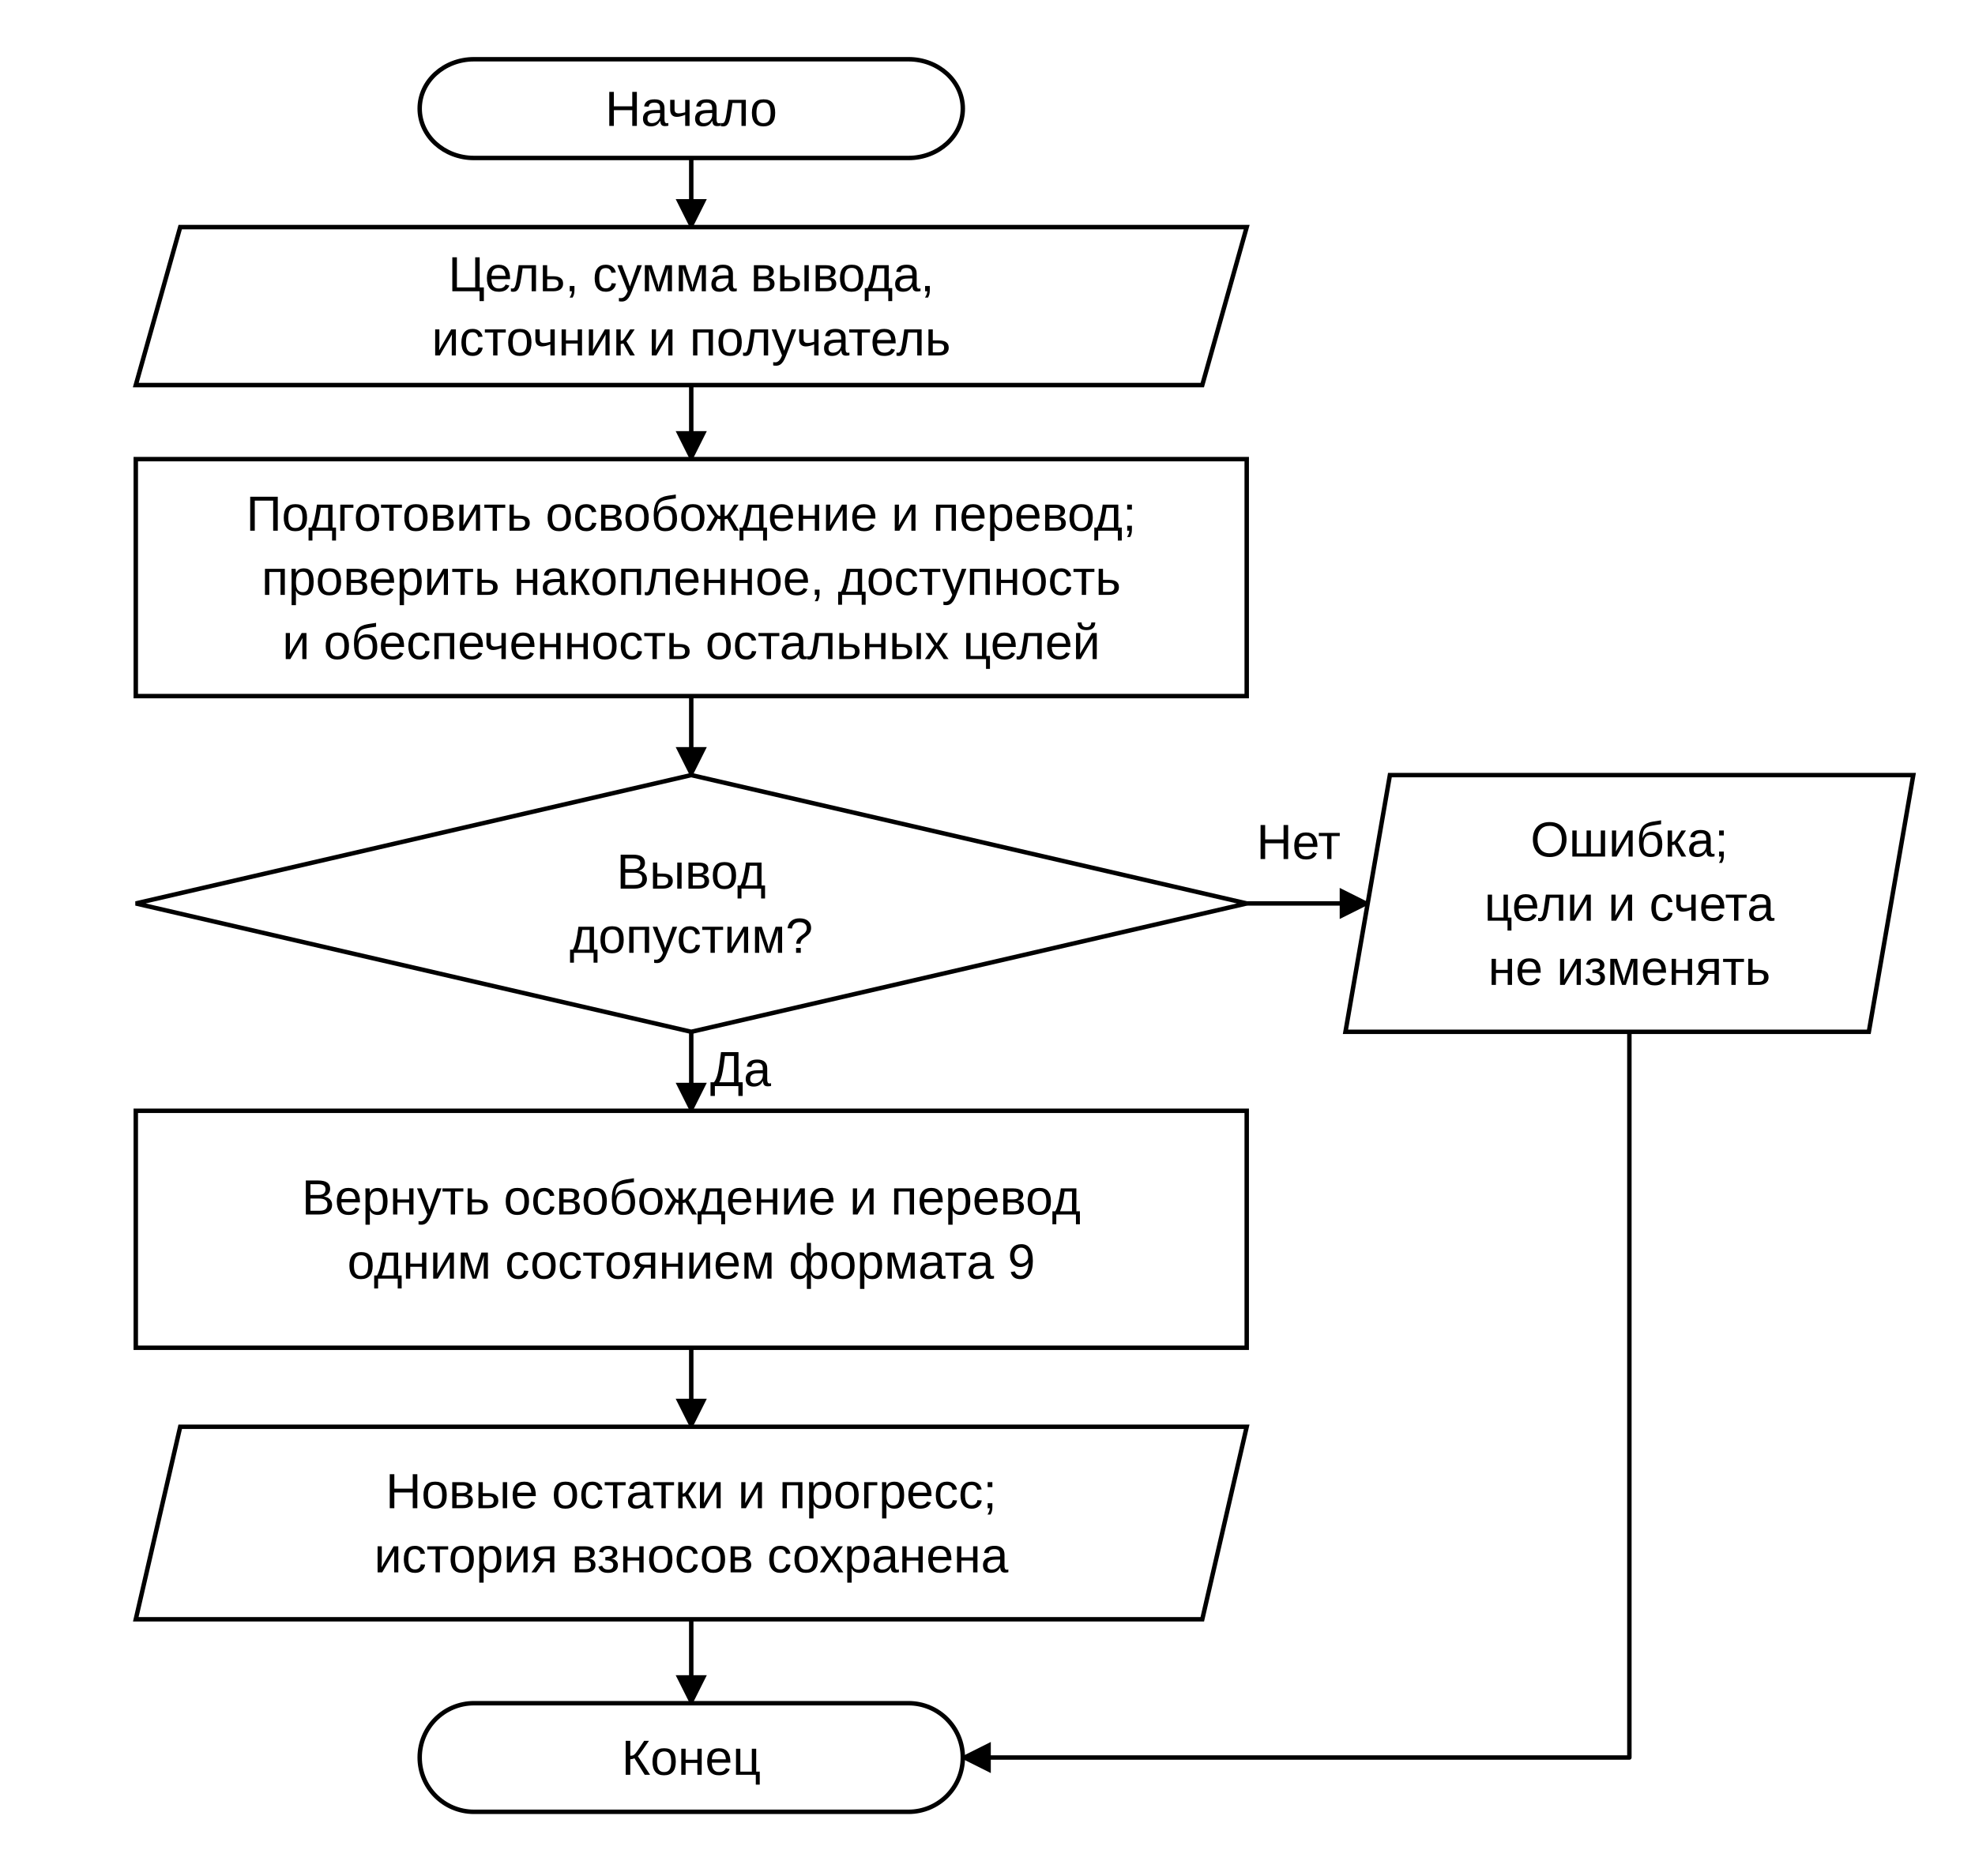
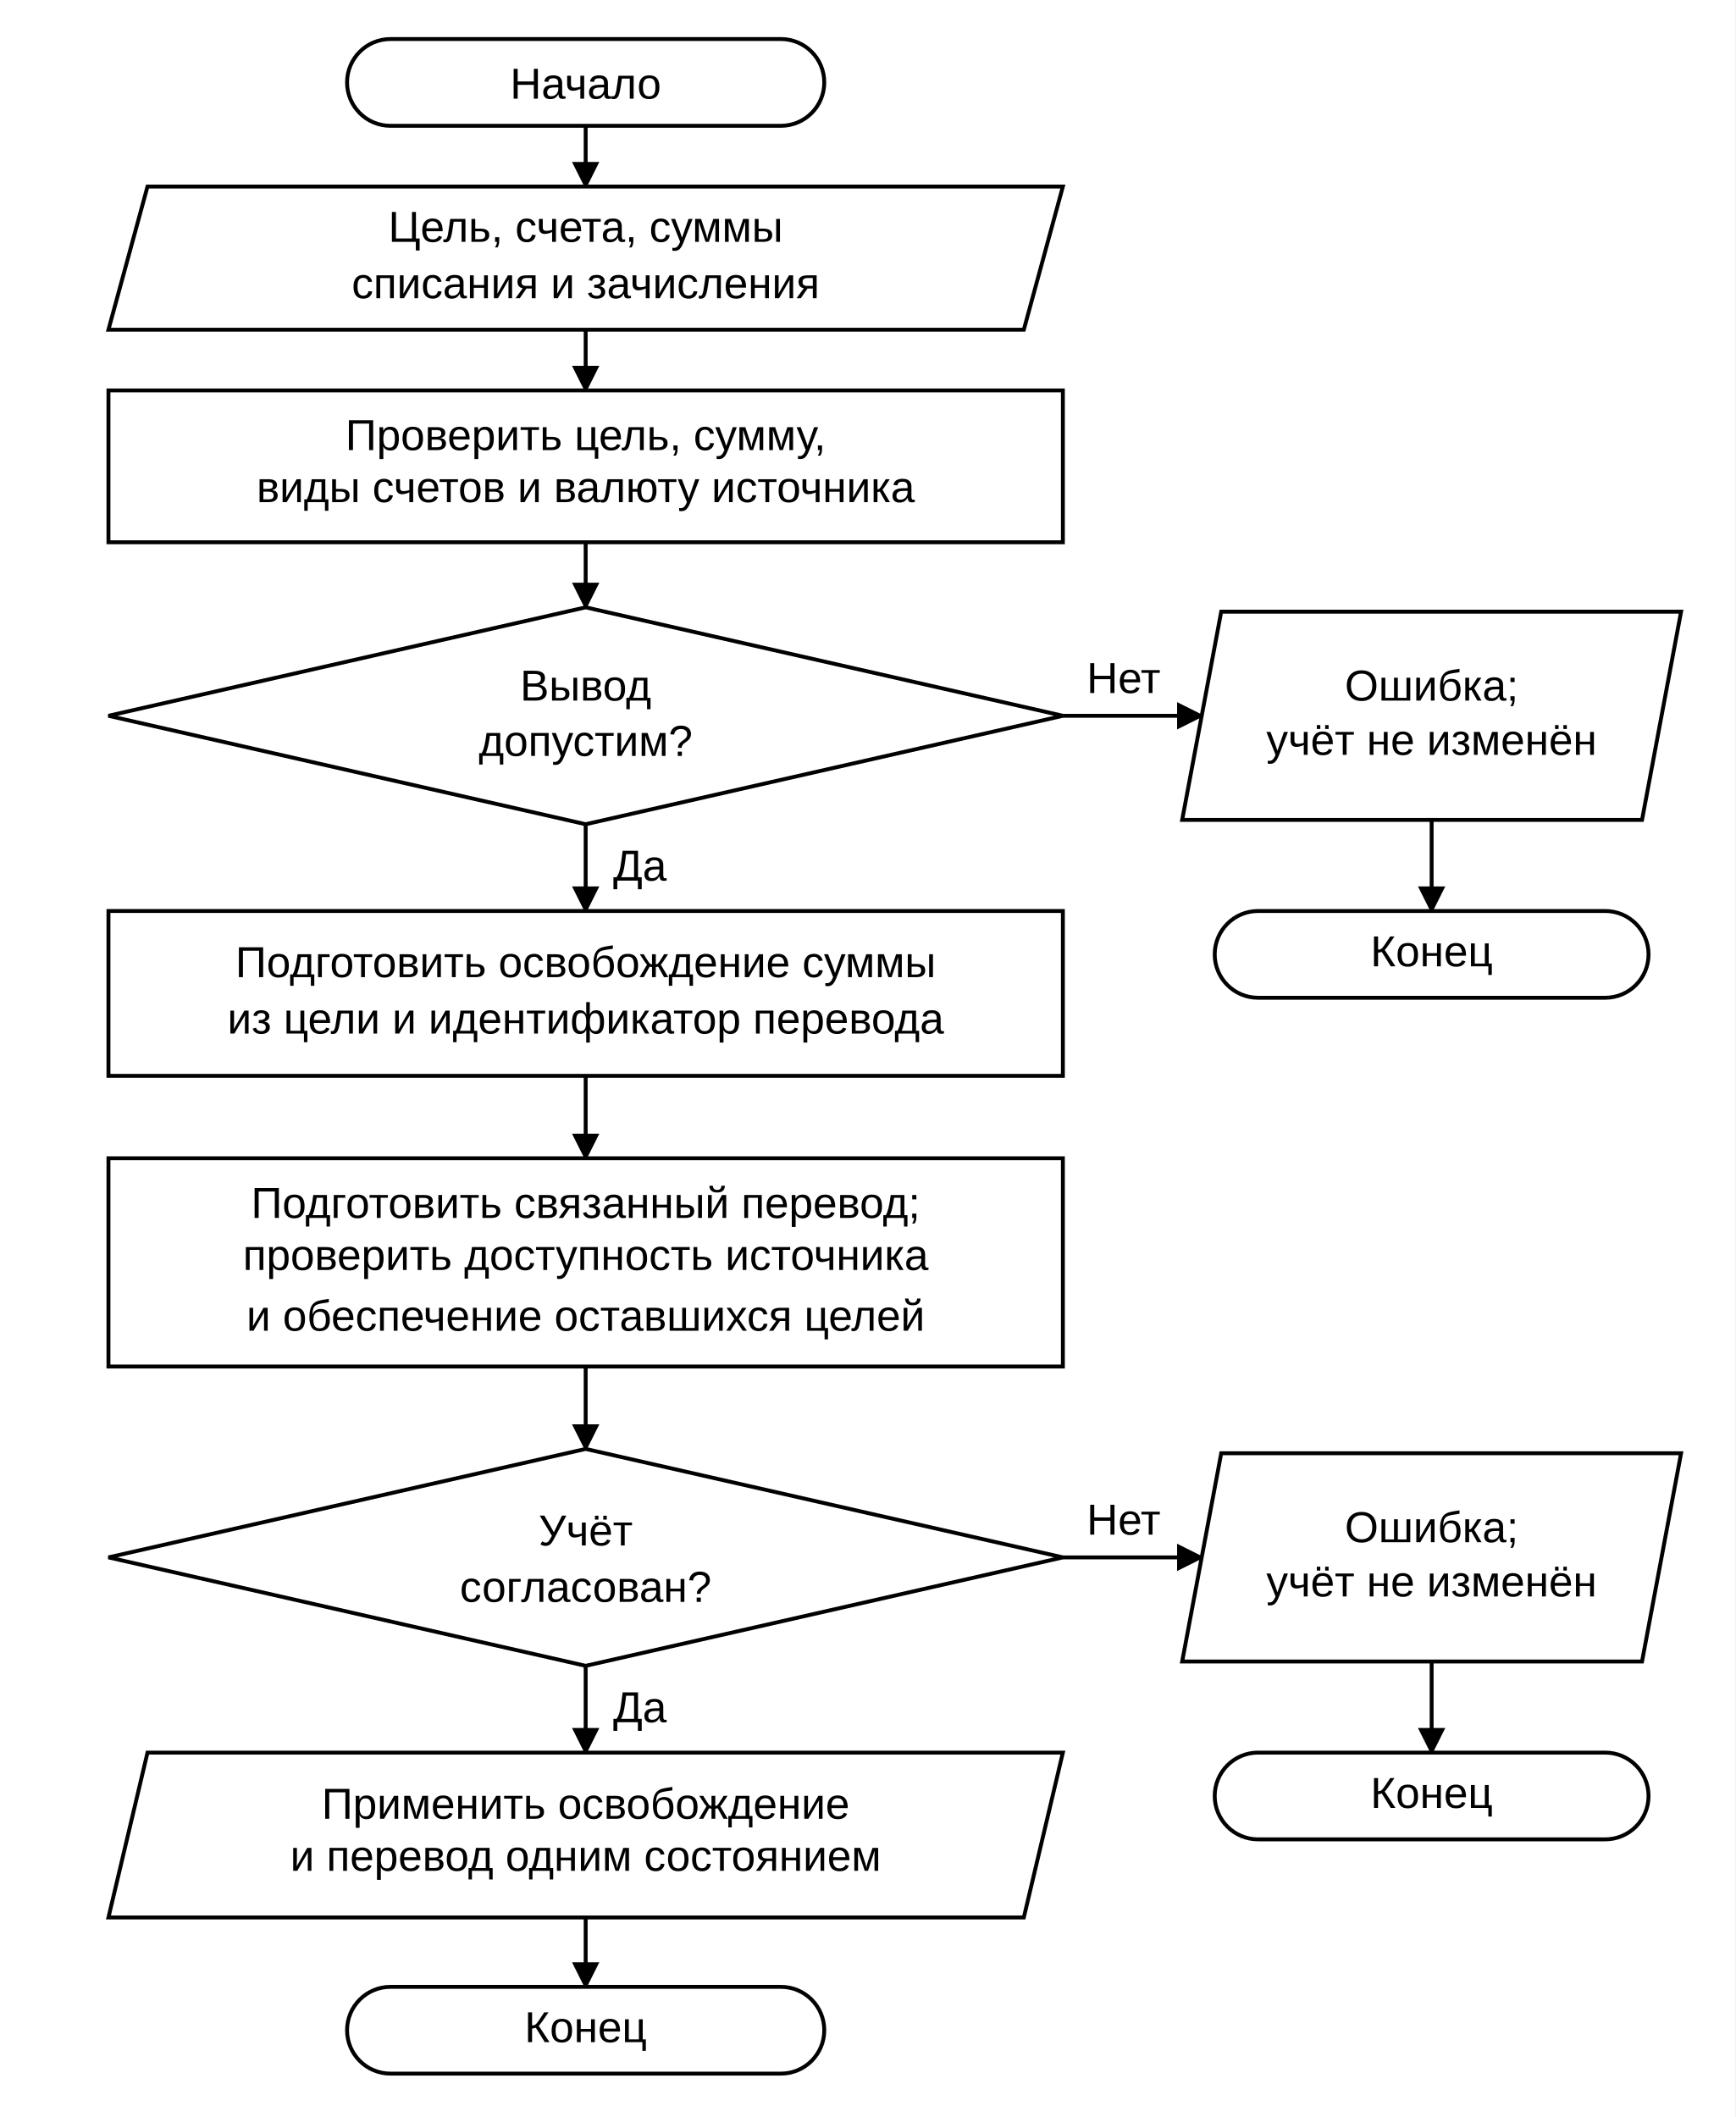
- <svg xmlns="http://www.w3.org/2000/svg" width="800" height="760" viewBox="0 0 800 760">
+ <svg xmlns="http://www.w3.org/2000/svg" width="800" height="976" viewBox="0 0 800 976" data-diagram="goal">
  <defs>
-     <marker id="arrow" viewBox="0 0 10 10" refX="9" refY="5" markerWidth="7" markerHeight="7" orient="auto-start-reverse">
+     <marker id="arrow" viewBox="0 0 10 10" refX="9" refY="5" markerWidth="7" markerHeight="7" orient="auto">
      <path d="M 0 0 L 10 5 L 0 10 z" fill="#000" />
    </marker>
  </defs>
-   <rect width="800" height="760" fill="#fff" />
-   <g fill="none" stroke="#000" stroke-width="1.8" stroke-linejoin="round" marker-end="url(#arrow)">
-     <polyline points="280,64 280,92" />
-     <polyline points="280,156 280,186" />
-     <polyline points="280,282 280,314" />
-     <polyline points="280,418 280,450" />
-     <polyline points="280,546 280,578" />
-     <polyline points="280,656 280,690" />
-     <polyline points="505,366 554,366" />
-     <polyline points="660,418 660,712 390,712" />
+   <rect width="800" height="976" fill="#fff" />
+   <polyline data-from="start" data-to="input" data-condition="" points="270,58 270,86" fill="none" stroke="#000" stroke-width="1.8" stroke-linejoin="round" marker-end="url(#arrow)" />
+   <polyline data-from="input" data-to="prepare" data-condition="" points="270,152 270,180" fill="none" stroke="#000" stroke-width="1.8" stroke-linejoin="round" marker-end="url(#arrow)" />
+   <polyline data-from="prepare" data-to="valid-input" data-condition="" points="270,250 270,280" fill="none" stroke="#000" stroke-width="1.8" stroke-linejoin="round" marker-end="url(#arrow)" />
+   <polyline data-from="release" data-to="transfer" data-condition="" points="270,496 270,534" fill="none" stroke="#000" stroke-width="1.8" stroke-linejoin="round" marker-end="url(#arrow)" />
+   <polyline data-from="transfer" data-to="valid-state" data-condition="" points="270,630 270,668" fill="none" stroke="#000" stroke-width="1.8" stroke-linejoin="round" marker-end="url(#arrow)" />
+   <polyline data-from="output" data-to="end" data-condition="" points="270,884 270,916" fill="none" stroke="#000" stroke-width="1.8" stroke-linejoin="round" marker-end="url(#arrow)" />
+   <polyline data-from="error-input" data-to="end-input" data-condition="" points="660,378 660,420" fill="none" stroke="#000" stroke-width="1.8" stroke-linejoin="round" marker-end="url(#arrow)" />
+   <polyline data-from="error-state" data-to="end-state" data-condition="" points="660,766 660,808" fill="none" stroke="#000" stroke-width="1.8" stroke-linejoin="round" marker-end="url(#arrow)" />
+   <polyline data-from="valid-input" data-to="release" data-condition="Да" points="270,380 270,420" fill="none" stroke="#000" stroke-width="1.8" stroke-linejoin="round" marker-end="url(#arrow)" />
+   <polyline data-from="valid-input" data-to="error-input" data-condition="Нет" points="490,330 554,330" fill="none" stroke="#000" stroke-width="1.8" stroke-linejoin="round" marker-end="url(#arrow)" />
+   <polyline data-from="valid-state" data-to="output" data-condition="Да" points="270,768 270,808" fill="none" stroke="#000" stroke-width="1.8" stroke-linejoin="round" marker-end="url(#arrow)" />
+   <polyline data-from="valid-state" data-to="error-state" data-condition="Нет" points="490,718 554,718" fill="none" stroke="#000" stroke-width="1.8" stroke-linejoin="round" marker-end="url(#arrow)" />
+   <g data-node="start" data-kind="term">
+     <rect x="160" y="18" width="220" height="40" rx="20" fill="#fff" stroke="#000" stroke-width="1.8" />
+     <text x="270" y="45.5" text-anchor="middle" font-family="Arial" font-size="20" fill="#000">Начало</text>
  </g>
-   <rect x="170" y="24" width="220" height="40" rx="22" fill="#fff" stroke="#000" stroke-width="1.8" />
-   <text x="280" y="51" text-anchor="middle" font-family="Arial" font-size="20" fill="#000">Начало</text>
-   <polygon points="73,92 505,92 487,156 55,156" fill="#fff" stroke="#000" stroke-width="1.8" />
-   <text x="280" y="118" text-anchor="middle" font-family="Arial" font-size="20" fill="#000">Цель, сумма вывода,</text>
-   <text x="280" y="144" text-anchor="middle" font-family="Arial" font-size="20" fill="#000">источник и получатель</text>
-   <rect x="55" y="186" width="450" height="96" fill="#fff" stroke="#000" stroke-width="1.8" />
-   <text x="280" y="215" text-anchor="middle" font-family="Arial" font-size="20" fill="#000">Подготовить освобождение и перевод;</text>
-   <text x="280" y="241" text-anchor="middle" font-family="Arial" font-size="20" fill="#000">проверить накопленное, доступность</text>
-   <text x="280" y="267" text-anchor="middle" font-family="Arial" font-size="20" fill="#000">и обеспеченность остальных целей</text>
-   <polygon points="280,314 505,366 280,418 55,366" fill="#fff" stroke="#000" stroke-width="1.8" />
-   <text x="280" y="360" text-anchor="middle" font-family="Arial" font-size="20" fill="#000">Вывод</text>
-   <text x="280" y="386" text-anchor="middle" font-family="Arial" font-size="20" fill="#000">допустим?</text>
-   <rect x="55" y="450" width="450" height="96" fill="#fff" stroke="#000" stroke-width="1.8" />
-   <text x="280" y="492" text-anchor="middle" font-family="Arial" font-size="20" fill="#000">Вернуть освобождение и перевод</text>
-   <text x="280" y="518" text-anchor="middle" font-family="Arial" font-size="20" fill="#000">одним состоянием формата 9</text>
-   <polygon points="73,578 505,578 487,656 55,656" fill="#fff" stroke="#000" stroke-width="1.8" />
-   <text x="280" y="611" text-anchor="middle" font-family="Arial" font-size="20" fill="#000">Новые остатки и прогресс;</text>
-   <text x="280" y="637" text-anchor="middle" font-family="Arial" font-size="20" fill="#000">история взносов сохранена</text>
-   <rect x="170" y="690" width="220" height="44" rx="22" fill="#fff" stroke="#000" stroke-width="1.8" />
-   <text x="280" y="719" text-anchor="middle" font-family="Arial" font-size="20" fill="#000">Конец</text>
-   <polygon points="563,314 775,314 757,418 545,418" fill="#fff" stroke="#000" stroke-width="1.8" />
-   <text x="660" y="347" text-anchor="middle" font-family="Arial" font-size="20" fill="#000">Ошибка;</text>
-   <text x="660" y="373" text-anchor="middle" font-family="Arial" font-size="20" fill="#000">цели и счета</text>
-   <text x="660" y="399" text-anchor="middle" font-family="Arial" font-size="20" fill="#000">не изменять</text>
-   <text x="526" y="348" text-anchor="middle" font-family="Arial" font-size="20" fill="#000">Нет</text>
-   <text x="300" y="440" text-anchor="middle" font-family="Arial" font-size="20" fill="#000">Да</text>
+   <g data-node="input" data-kind="io">
+     <polygon points="68,86 490,86 472,152 50,152" fill="#fff" stroke="#000" stroke-width="1.8" />
+     <text x="270" y="111.5" text-anchor="middle" font-family="Arial" font-size="20" fill="#000">Цель, счета, суммы</text>
+     <text x="270" y="137.5" text-anchor="middle" font-family="Arial" font-size="20" fill="#000">списания и зачисления</text>
+   </g>
+   <g data-node="prepare" data-kind="process">
+     <rect x="50" y="180" width="440" height="70" fill="#fff" stroke="#000" stroke-width="1.8" />
+     <text x="270" y="207.5" text-anchor="middle" font-family="Arial" font-size="20" fill="#000">Проверить цель, сумму,</text>
+     <text x="270" y="231.5" text-anchor="middle" font-family="Arial" font-size="20" fill="#000">виды счетов и валюту источника</text>
+   </g>
+   <g data-node="valid-input" data-kind="decision">
+     <polygon points="270,280 490,330 270,380 50,330" fill="#fff" stroke="#000" stroke-width="1.8" />
+     <text x="270" y="323" text-anchor="middle" font-family="Arial" font-size="20" fill="#000">Вывод</text>
+     <text x="270" y="348.5" text-anchor="middle" font-family="Arial" font-size="20" fill="#000">допустим?</text>
+   </g>
+   <g data-node="release" data-kind="process">
+     <rect x="50" y="420" width="440" height="76" fill="#fff" stroke="#000" stroke-width="1.8" />
+     <text x="270" y="450.5" text-anchor="middle" font-family="Arial" font-size="20" fill="#000">Подготовить освобождение суммы</text>
+     <text x="270" y="476.5" text-anchor="middle" font-family="Arial" font-size="20" fill="#000">из цели и идентификатор перевода</text>
+   </g>
+   <g data-node="transfer" data-kind="process">
+     <rect x="50" y="534" width="440" height="96" fill="#fff" stroke="#000" stroke-width="1.8" />
+     <text x="270" y="561.5" text-anchor="middle" font-family="Arial" font-size="20" fill="#000">Подготовить связанный перевод;</text>
+     <text x="270" y="585.5" text-anchor="middle" font-family="Arial" font-size="20" fill="#000">проверить доступность источника</text>
+     <text x="270" y="613.5" text-anchor="middle" font-family="Arial" font-size="20" fill="#000">и обеспечение оставшихся целей</text>
+   </g>
+   <g data-node="valid-state" data-kind="decision">
+     <polygon points="270,668 490,718 270,768 50,718" fill="#fff" stroke="#000" stroke-width="1.8" />
+     <text x="270" y="712.5" text-anchor="middle" font-family="Arial" font-size="20" fill="#000">Учёт</text>
+     <text x="270" y="738.5" text-anchor="middle" font-family="Arial" font-size="20" fill="#000">согласован?</text>
+   </g>
+   <g data-node="output" data-kind="io">
+     <polygon points="68,808 490,808 472,884 50,884" fill="#fff" stroke="#000" stroke-width="1.8" />
+     <text x="270" y="838.5" text-anchor="middle" font-family="Arial" font-size="20" fill="#000">Применить освобождение</text>
+     <text x="270" y="862.5" text-anchor="middle" font-family="Arial" font-size="20" fill="#000">и перевод одним состоянием</text>
+   </g>
+   <g data-node="end" data-kind="term">
+     <rect x="160" y="916" width="220" height="40" rx="20" fill="#fff" stroke="#000" stroke-width="1.8" />
+     <text x="270" y="941.5" text-anchor="middle" font-family="Arial" font-size="20" fill="#000">Конец</text>
+   </g>
+   <g data-node="error-input" data-kind="io">
+     <polygon points="563,282 775,282 757,378 545,378" fill="#fff" stroke="#000" stroke-width="1.8" />
+     <text x="660" y="323" text-anchor="middle" font-family="Arial" font-size="20" fill="#000">Ошибка;</text>
+     <text x="660" y="348" text-anchor="middle" font-family="Arial" font-size="20" fill="#000">учёт не изменён</text>
+   </g>
+   <g data-node="end-input" data-kind="term">
+     <rect x="560" y="420" width="200" height="40" rx="20" fill="#fff" stroke="#000" stroke-width="1.8" />
+     <text x="660" y="445.5" text-anchor="middle" font-family="Arial" font-size="20" fill="#000">Конец</text>
+   </g>
+   <g data-node="error-state" data-kind="io">
+     <polygon points="563,670 775,670 757,766 545,766" fill="#fff" stroke="#000" stroke-width="1.8" />
+     <text x="660" y="711" text-anchor="middle" font-family="Arial" font-size="20" fill="#000">Ошибка;</text>
+     <text x="660" y="736" text-anchor="middle" font-family="Arial" font-size="20" fill="#000">учёт не изменён</text>
+   </g>
+   <g data-node="end-state" data-kind="term">
+     <rect x="560" y="808" width="200" height="40" rx="20" fill="#fff" stroke="#000" stroke-width="1.8" />
+     <text x="660" y="833.5" text-anchor="middle" font-family="Arial" font-size="20" fill="#000">Конец</text>
+   </g>
+   <text x="295" y="406" text-anchor="middle" font-family="Arial" font-size="20" fill="#000">Да</text>
+   <text x="518" y="319.5" text-anchor="middle" font-family="Arial" font-size="20" fill="#000">Нет</text>
+   <text x="295" y="794" text-anchor="middle" font-family="Arial" font-size="20" fill="#000">Да</text>
+   <text x="518" y="707.5" text-anchor="middle" font-family="Arial" font-size="20" fill="#000">Нет</text>
</svg>
